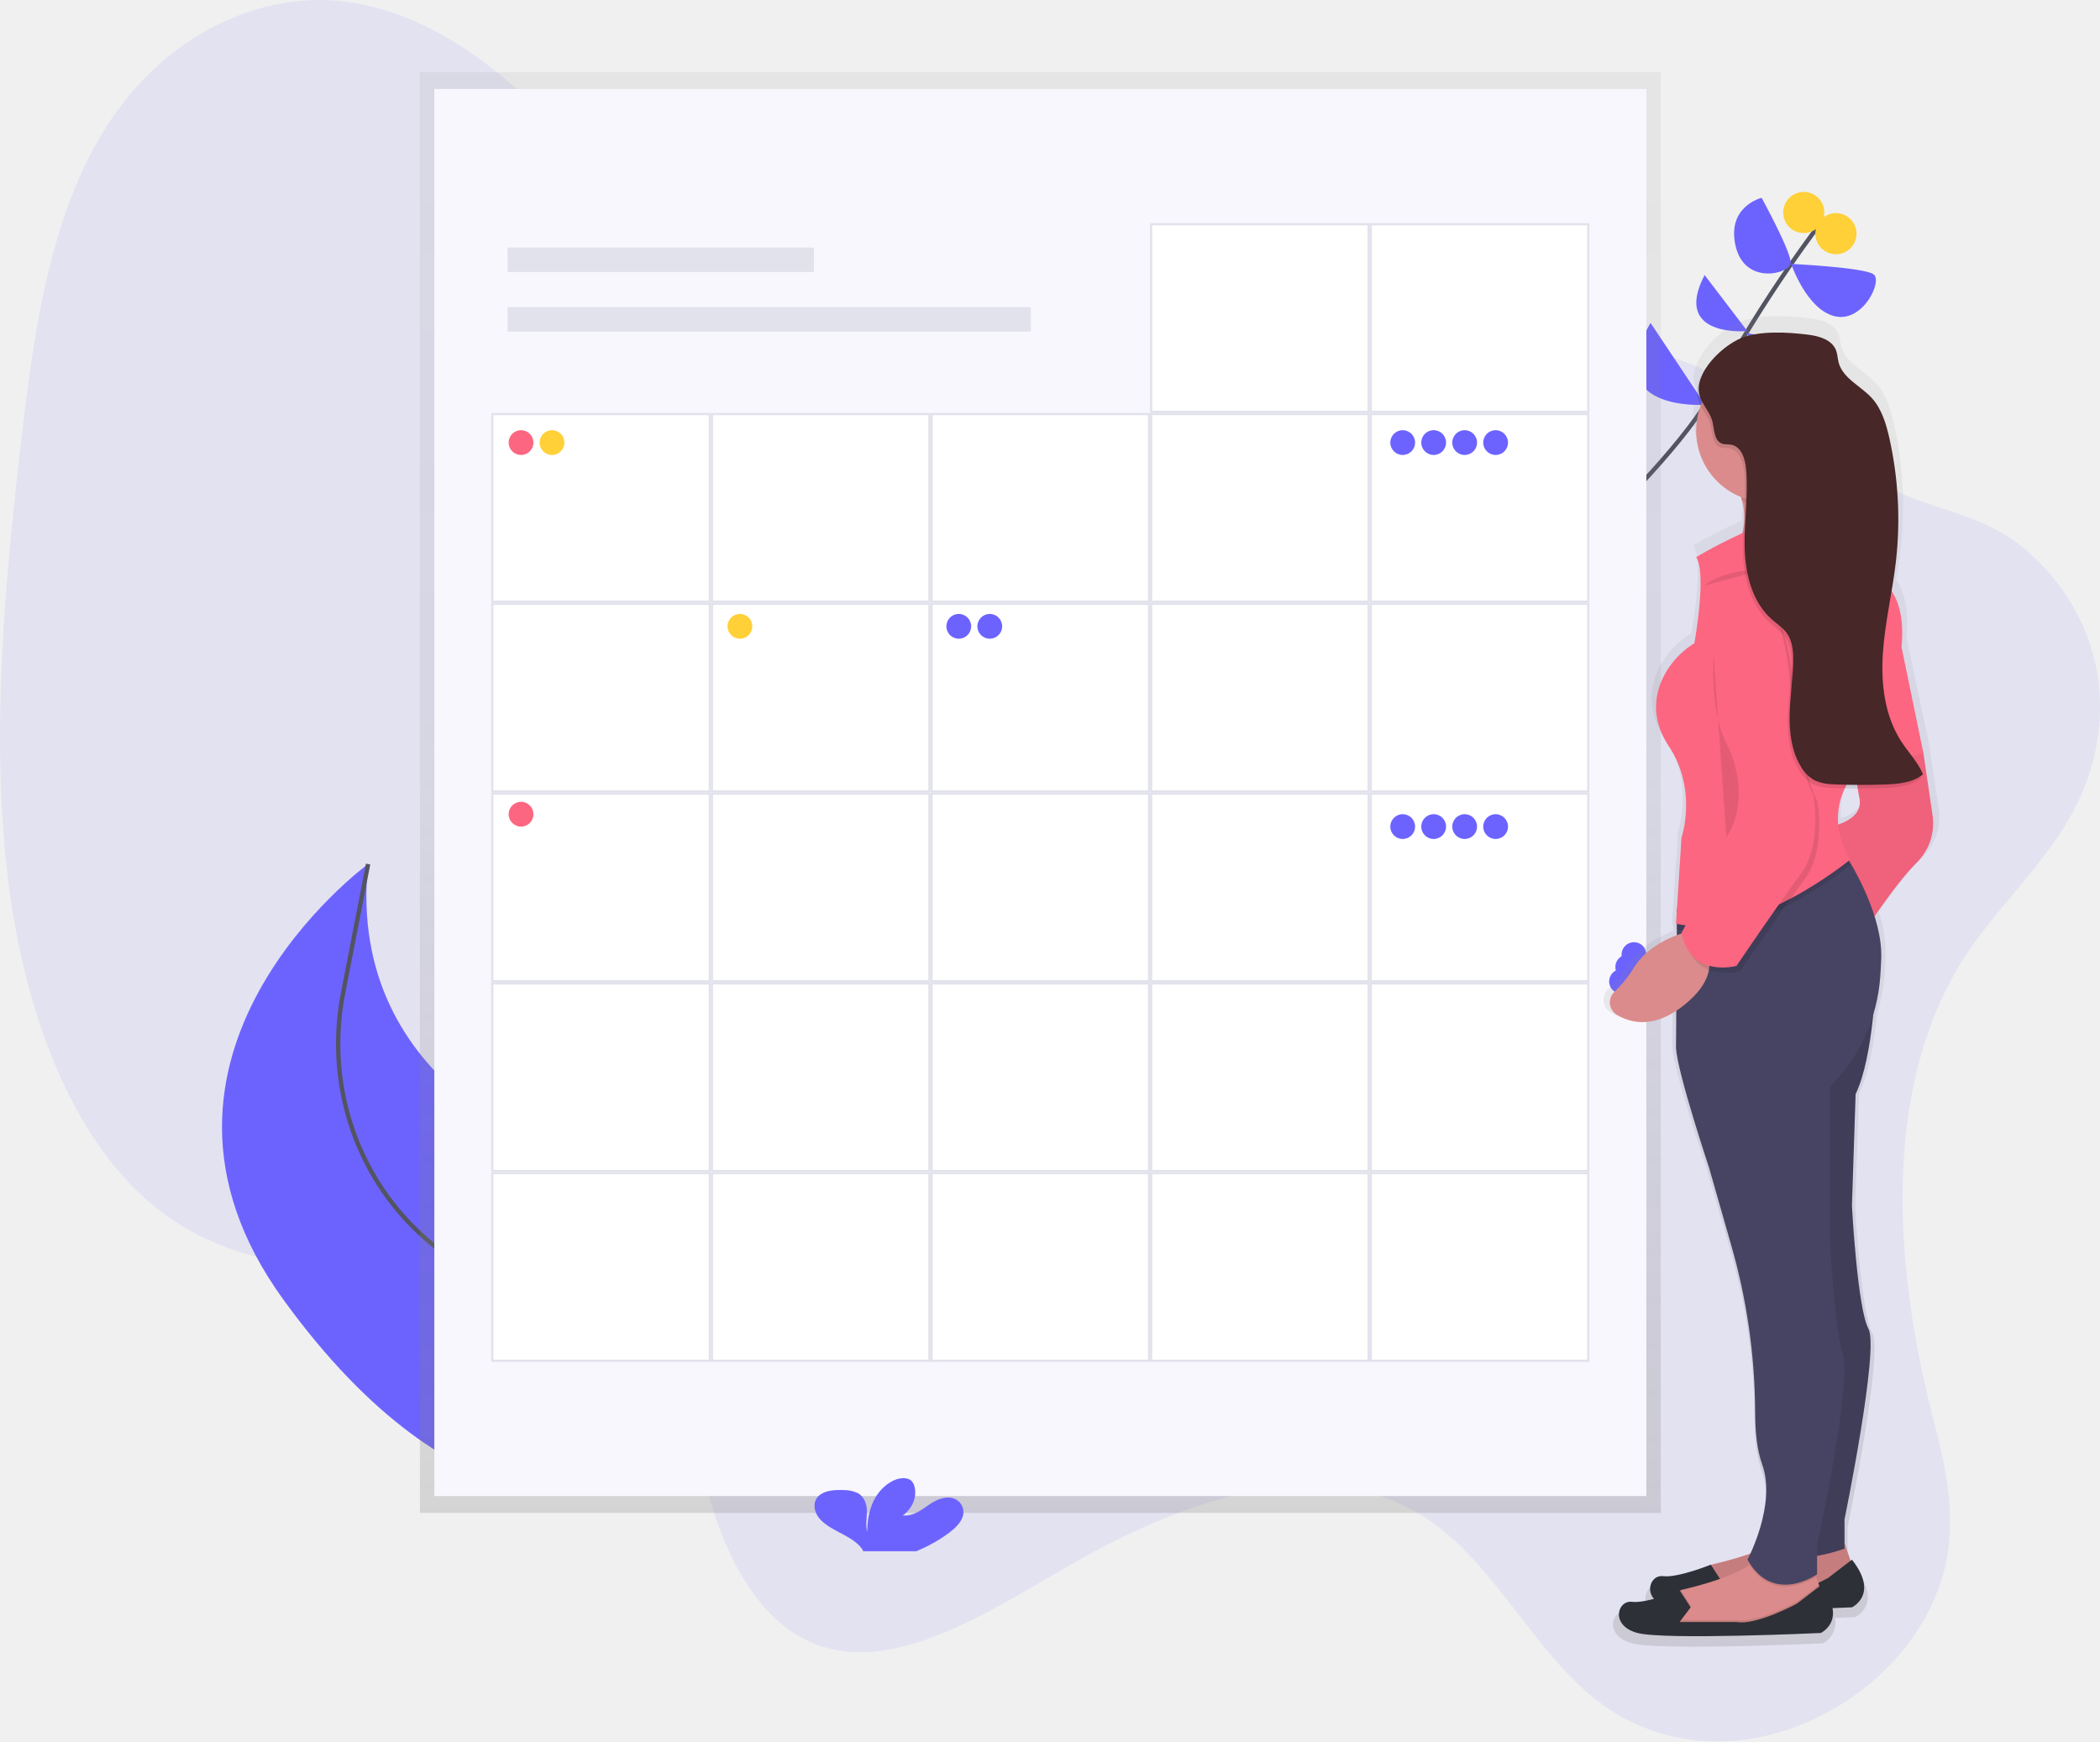
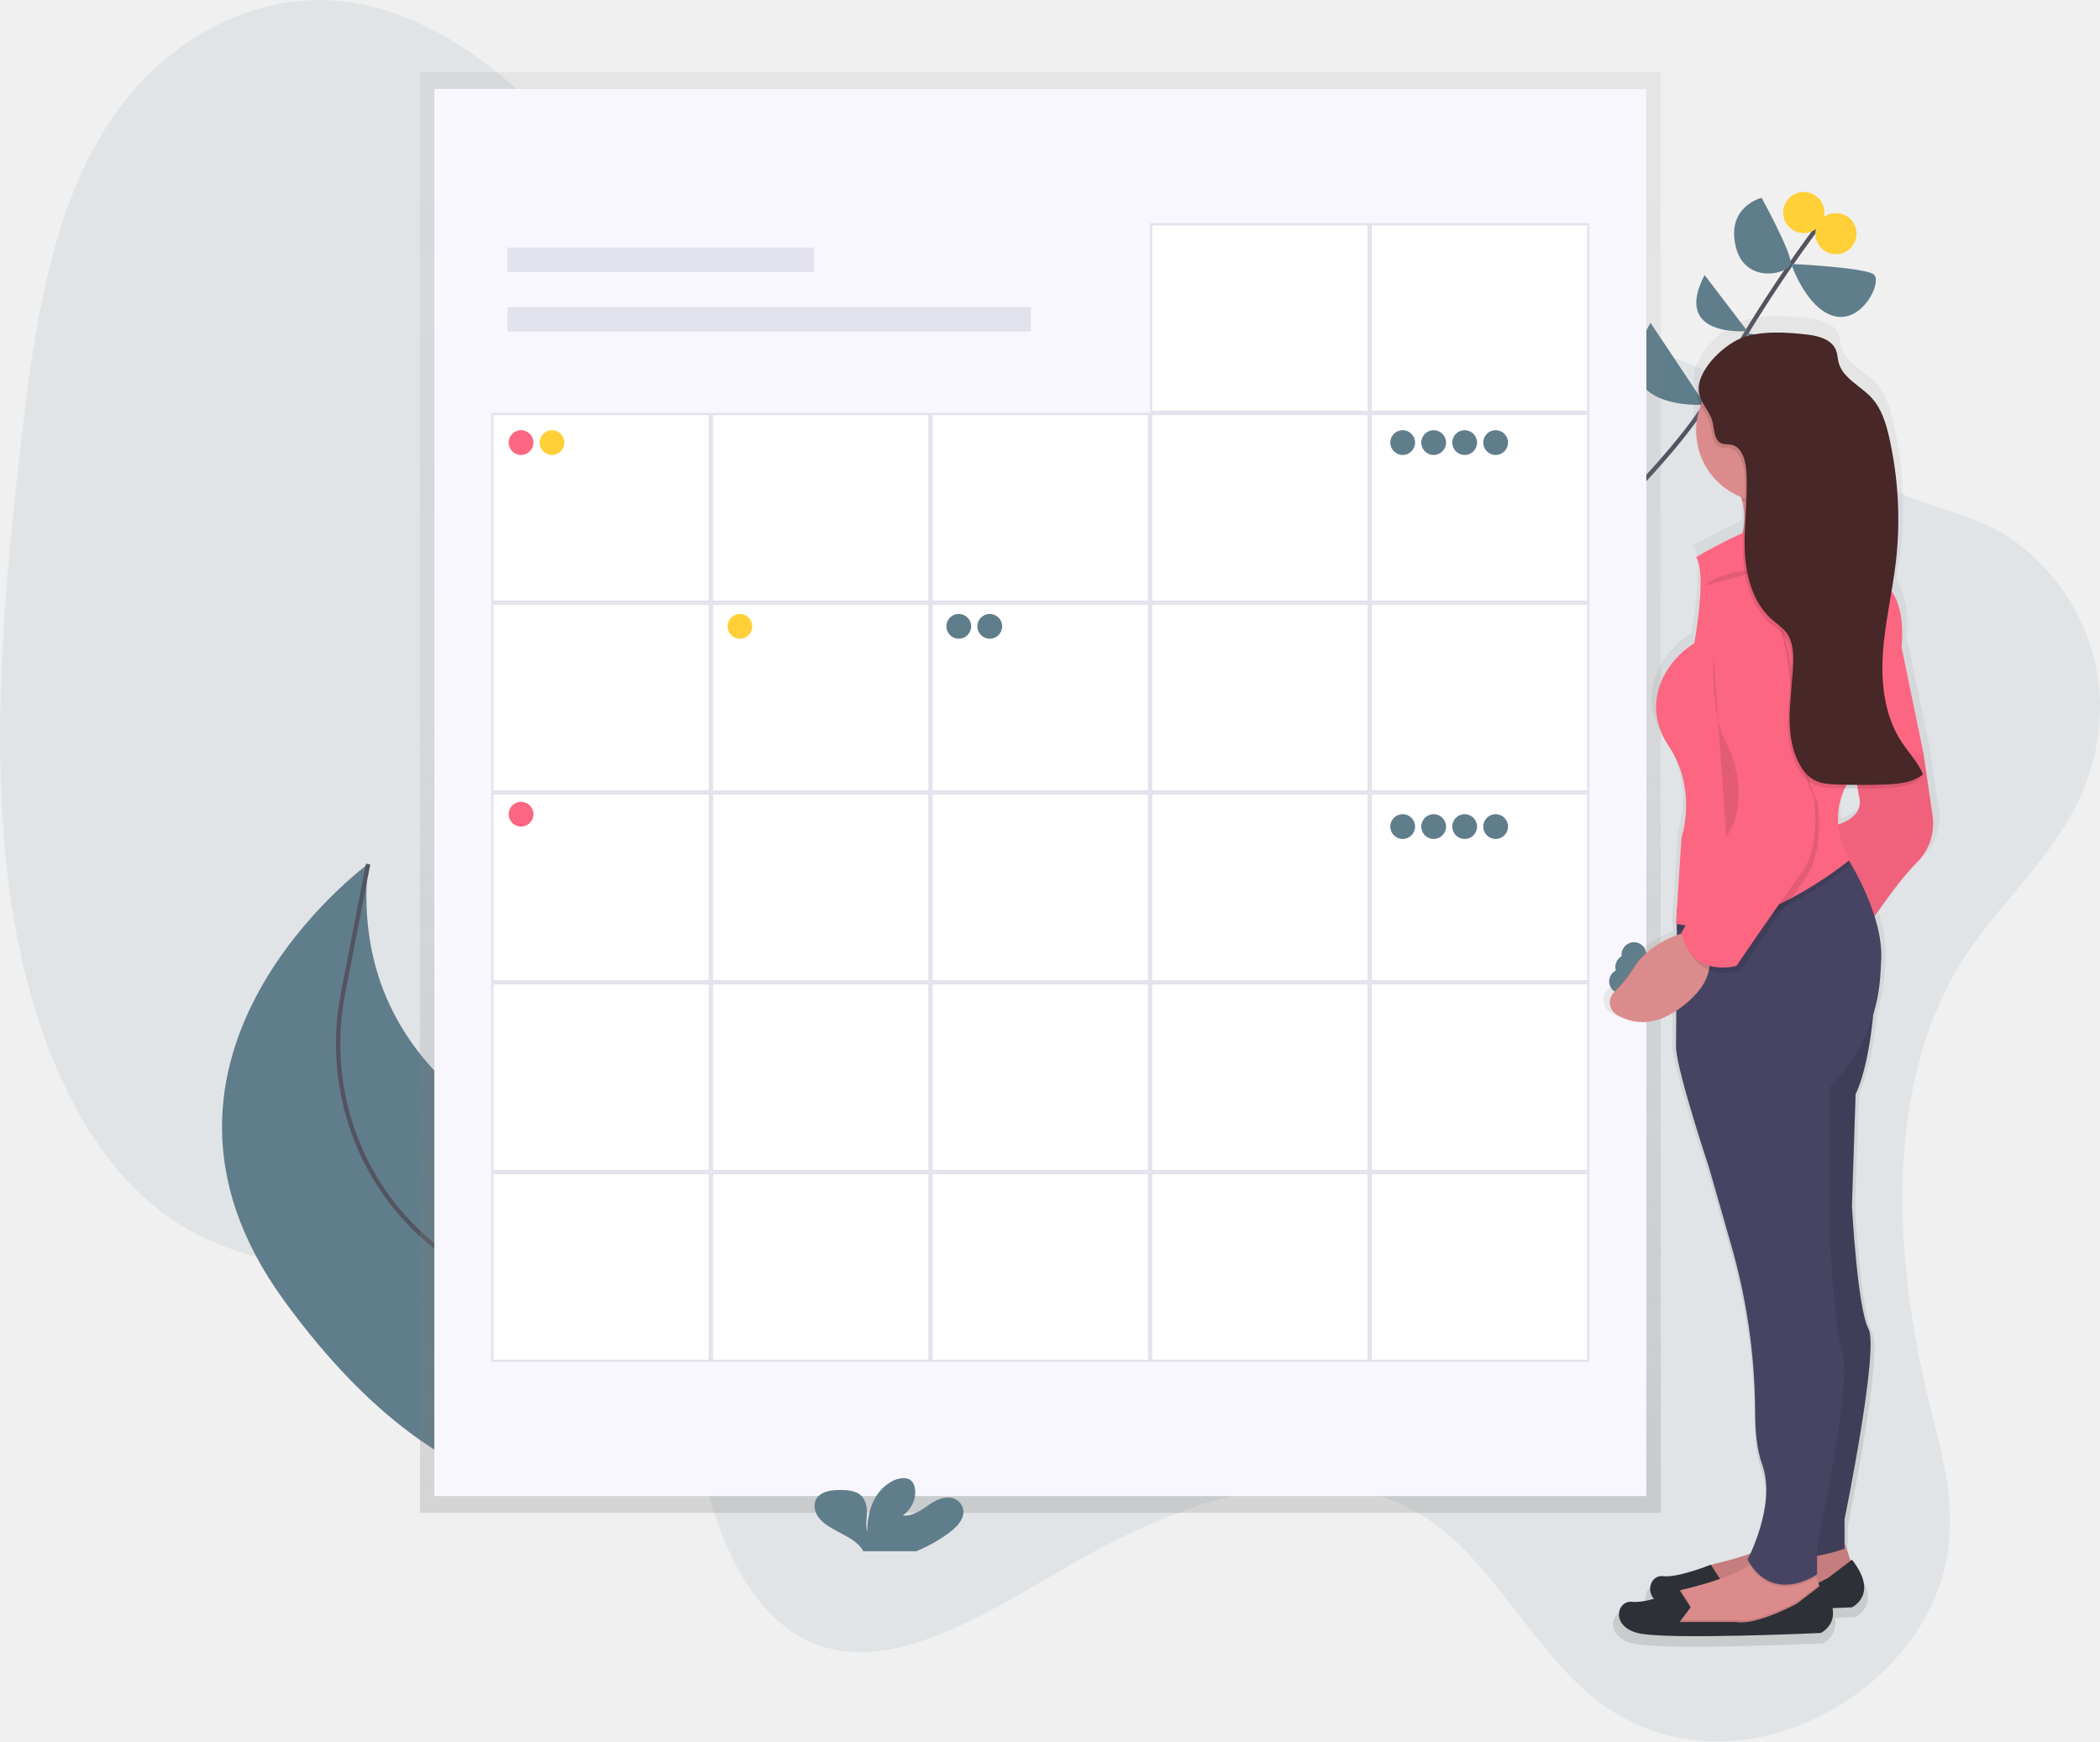
<svg xmlns="http://www.w3.org/2000/svg" xmlns:xlink="http://www.w3.org/1999/xlink" id="53917d2c-59b7-443c-9dc6-ca37ebed1a74" data-name="Layer 1" width="965.64" height="800.81" viewBox="0 0 965.64 800.81">
  <defs>
    <linearGradient id="5075b4d4-ce6f-410a-b63e-15cf2dd063e7" x1="478.38" y1="695.72" x2="478.38" y2="33.2" gradientUnits="userSpaceOnUse">
      <stop offset="0" stop-color="gray" stop-opacity="0.25" />
      <stop offset="0.54" stop-color="gray" stop-opacity="0.12" />
      <stop offset="1" stop-color="gray" stop-opacity="0.1" />
    </linearGradient>
    <linearGradient id="dee71953-6e04-4c93-a054-139b0acb5af5" x1="1834.21" y1="806.87" x2="1834.21" y2="194.98" gradientTransform="matrix(-1, 0, 0, 1, 2766, 0)" xlink:href="#5075b4d4-ce6f-410a-b63e-15cf2dd063e7" />
  </defs>
-   <path d="M1019.06,492.09c-37.09,60-30.14,141.74-13.85,206.19,5.45,21.58,11.73,44.36,7.07,68.51-5.7,29.53-26.48,52.72-47.51,66-38.34,24.15-82.12,23.48-114-1.77-27.53-21.81-45.66-59.85-73.77-80.49-47-34.55-111.54-13.61-167.58,18.68C569.79,792,526.17,821,489.54,804.58c-25.77-11.53-41.84-44.06-49.34-79.46-3.62-17.09-5.81-35.76-14.11-48.78-4.94-7.74-11.73-12.92-18.77-17.17-64.25-38.74-151.18-6.35-213.14-50.22-41.85-29.62-65.64-90.8-73.46-156.22s-1.39-135.42,6.66-204.34c5.73-49,13.48-101.42,39.2-141.27,27.21-42.15,70.1-61,107.38-57s69.65,27.62,97.55,56.49c34.87,36.08,66.32,82.16,111.45,93.8,30.74,7.93,64.31-1.25,97-6.44,54.58-8.68,108.4-6.19,161.84-2.93,51.16,3.12,102.63,7,150.3,25,33.73,12.75,59.62,39.29,91.1,56.55,20.52,11.25,43.67,12.68,62.79,27.68,23.55,18.48,43.93,52.59,34.5,95.71C1071.5,437,1038.74,460.25,1019.06,492.09Z" transform="translate(-117.18 -49.59)" fill="#6c63ff" opacity="0.1" />
+   <path d="M1019.06,492.09c-37.09,60-30.14,141.74-13.85,206.19,5.45,21.58,11.73,44.36,7.07,68.51-5.7,29.53-26.48,52.72-47.51,66-38.34,24.15-82.12,23.48-114-1.77-27.53-21.81-45.66-59.85-73.77-80.49-47-34.55-111.54-13.61-167.58,18.68C569.79,792,526.17,821,489.54,804.58c-25.77-11.53-41.84-44.06-49.34-79.46-3.62-17.09-5.81-35.76-14.11-48.78-4.94-7.74-11.73-12.92-18.77-17.17-64.25-38.74-151.18-6.35-213.14-50.22-41.85-29.62-65.64-90.8-73.46-156.22s-1.39-135.42,6.66-204.34c5.73-49,13.48-101.42,39.2-141.27,27.21-42.15,70.1-61,107.38-57s69.65,27.62,97.55,56.49c34.87,36.08,66.32,82.16,111.45,93.8,30.74,7.93,64.31-1.25,97-6.44,54.58-8.68,108.4-6.19,161.84-2.93,51.16,3.12,102.63,7,150.3,25,33.73,12.75,59.62,39.29,91.1,56.55,20.52,11.25,43.67,12.68,62.79,27.68,23.55,18.48,43.93,52.59,34.5,95.71C1071.5,437,1038.74,460.25,1019.06,492.09Z" transform="translate(-117.18 -49.59)" fill="#607d8b" opacity="0.1" />
  <path d="M781.67,356.47s101-84.63,123.46-127.3,51.05-79.44,51.05-79.44" transform="translate(-117.18 -49.59)" fill="none" stroke="#535461" stroke-miterlimit="10" stroke-width="2" />
-   <path d="M942.9,245.12l-43.69-9.85S909.52,281.35,942.9,245.12Z" transform="translate(-117.18 -49.59)" fill="#6c63ff" />
-   <path d="M876.14,198.08l25.14,37.65S852.13,239.28,876.14,198.08Z" transform="translate(-117.18 -49.59)" fill="#6c63ff" />
-   <path d="M960.09,209.73l-39.93-7S945.24,240.88,960.09,209.73Z" transform="translate(-117.18 -49.59)" fill="#6c63ff" />
-   <path d="M901,176.08l19.67,25.76S885.85,205.14,901,176.08Z" transform="translate(-117.18 -49.59)" fill="#6c63ff" />
-   <path d="M940.81,170.95s34,1.62,38,4.87-5.07,22.3-18,19.19S940.81,170.95,940.81,170.95Z" transform="translate(-117.18 -49.59)" fill="#6c63ff" />
-   <path d="M927.22,140.56s13.89,25.31,13.37,30.13-21.17,10.23-25.34-8S927.22,140.56,927.22,140.56Z" transform="translate(-117.18 -49.59)" fill="#6c63ff" />
+   <path d="M942.9,245.12l-43.69-9.85S909.52,281.35,942.9,245.12Z" transform="translate(-117.18 -49.59)" fill="#607d8b" />
+   <path d="M876.14,198.08l25.14,37.65S852.13,239.28,876.14,198.08Z" transform="translate(-117.18 -49.59)" fill="#607d8b" />
+   <path d="M960.09,209.73l-39.93-7S945.24,240.88,960.09,209.73Z" transform="translate(-117.18 -49.59)" fill="#607d8b" />
+   <path d="M901,176.08l19.67,25.76S885.85,205.14,901,176.08Z" transform="translate(-117.18 -49.59)" fill="#607d8b" />
+   <path d="M940.81,170.95s34,1.62,38,4.87-5.07,22.3-18,19.19S940.81,170.95,940.81,170.95Z" transform="translate(-117.18 -49.59)" fill="#607d8b" />
+   <path d="M927.22,140.56s13.89,25.31,13.37,30.13-21.17,10.23-25.34-8S927.22,140.56,927.22,140.56Z" transform="translate(-117.18 -49.59)" fill="#607d8b" />
  <circle cx="963.75" cy="154.12" r="9.49" transform="matrix(0.3, -0.95, 0.95, 0.3, 408.68, 976.78)" fill="#ffd037" />
  <circle cx="948.9" cy="144.43" r="9.49" transform="matrix(0.3, -0.95, 0.95, 0.3, 407.54, 955.85)" fill="#ffd037" />
-   <path d="M466.64,688.22S482.85,640,380.09,581.87c0,0-104.34-30.43-93.67-134.93,0,0-120.28,88.12-38.89,200.37s151.64,87.75,151.64,87.75Z" transform="translate(-117.18 -49.59)" fill="#6c63ff" />
+   <path d="M466.64,688.22S482.85,640,380.09,581.87c0,0-104.34-30.43-93.67-134.93,0,0-120.28,88.12-38.89,200.37s151.64,87.75,151.64,87.75Z" transform="translate(-117.18 -49.59)" fill="#607d8b" />
  <path d="M435.31,710s-50.14-54.19-98.2-75.14A95.71,95.71,0,0,1,311,617.47c-30.64-28-44-70.25-36.1-111l11.55-59.53" transform="translate(-117.18 -49.59)" fill="none" stroke="#535461" stroke-miterlimit="10" stroke-width="2" />
  <rect x="193.07" y="33.2" width="570.61" height="662.53" fill="url(#5075b4d4-ce6f-410a-b63e-15cf2dd063e7)" />
  <rect x="199.72" y="40.91" width="557.32" height="647.09" fill="#f7f7fd" />
  <rect x="233.38" y="113.85" width="140.89" height="11.22" fill="#e2e2ec" />
  <rect x="233.38" y="141.28" width="240.63" height="11.22" fill="#e2e2ec" />
  <rect x="630.36" y="103.13" width="99.99" height="86.28" fill="#fff" />
  <path d="M847,153.22V238.5H748V153.22h99m1-1H747V239.5H848V152.22Z" transform="translate(-117.18 -49.59)" fill="#e2e2ec" />
  <rect x="529.37" y="103.13" width="99.99" height="86.28" fill="#fff" />
  <path d="M746,153.22V238.5h-99V153.22h99m1-1h-101V239.5H747V152.22Z" transform="translate(-117.18 -49.59)" fill="#e2e2ec" />
  <rect x="630.36" y="190.41" width="99.99" height="86.28" fill="#fff" />
  <path d="M847,240.5v85.28H748V240.5h99m1-1H747v87.28H848V239.5Z" transform="translate(-117.18 -49.59)" fill="#e2e2ec" />
  <rect x="529.37" y="190.41" width="99.99" height="86.28" fill="#fff" />
  <path d="M746,240.5v85.28h-99V240.5h99m1-1h-101v87.28H747V239.5Z" transform="translate(-117.18 -49.59)" fill="#e2e2ec" />
  <rect x="428.38" y="190.41" width="99.99" height="86.28" fill="#fff" />
  <path d="M645.05,240.5v85.28h-99V240.5h99m1-1h-101v87.28h101V239.5Z" transform="translate(-117.18 -49.59)" fill="#e2e2ec" />
  <rect x="327.39" y="190.41" width="99.99" height="86.28" fill="#fff" />
  <path d="M544.06,240.5v85.28h-99V240.5h99m1-1h-101v87.28h101V239.5Z" transform="translate(-117.18 -49.59)" fill="#e2e2ec" />
  <rect x="226.4" y="190.41" width="99.99" height="86.28" fill="#fff" />
  <path d="M443.07,240.5v85.28h-99V240.5h99m1-1h-101v87.28h101V239.5Z" transform="translate(-117.18 -49.59)" fill="#e2e2ec" />
  <rect x="630.36" y="277.68" width="99.99" height="86.28" fill="#fff" />
  <path d="M847,327.78v85.28H748V327.78h99m1-1H747v87.28H848V326.78Z" transform="translate(-117.18 -49.59)" fill="#e2e2ec" />
  <rect x="529.37" y="277.68" width="99.99" height="86.28" fill="#fff" />
  <path d="M746,327.78v85.28h-99V327.78h99m1-1h-101v87.28H747V326.78Z" transform="translate(-117.18 -49.59)" fill="#e2e2ec" />
  <rect x="428.38" y="277.68" width="99.99" height="86.28" fill="#fff" />
  <path d="M645.05,327.78v85.28h-99V327.78h99m1-1h-101v87.28h101V326.78Z" transform="translate(-117.18 -49.59)" fill="#e2e2ec" />
  <rect x="327.39" y="277.68" width="99.99" height="86.28" fill="#fff" />
  <path d="M544.06,327.78v85.28h-99V327.78h99m1-1h-101v87.28h101V326.78Z" transform="translate(-117.18 -49.59)" fill="#e2e2ec" />
  <rect x="226.4" y="277.68" width="99.99" height="86.28" fill="#fff" />
  <path d="M443.07,327.78v85.28h-99V327.78h99m1-1h-101v87.28h101V326.78Z" transform="translate(-117.18 -49.59)" fill="#e2e2ec" />
  <rect x="630.36" y="364.96" width="99.99" height="86.28" fill="#fff" />
  <path d="M847,415.05v85.28H748V415.05h99m1-1H747v87.28H848V414.05Z" transform="translate(-117.18 -49.59)" fill="#e2e2ec" />
  <rect x="529.37" y="364.96" width="99.99" height="86.28" fill="#fff" />
  <path d="M746,415.05v85.28h-99V415.05h99m1-1h-101v87.28H747V414.05Z" transform="translate(-117.18 -49.59)" fill="#e2e2ec" />
  <rect x="428.38" y="364.96" width="99.99" height="86.28" fill="#fff" />
  <path d="M645.05,415.05v85.28h-99V415.05h99m1-1h-101v87.28h101V414.05Z" transform="translate(-117.18 -49.59)" fill="#e2e2ec" />
  <rect x="327.39" y="364.96" width="99.99" height="86.28" fill="#fff" />
  <path d="M544.06,415.05v85.28h-99V415.05h99m1-1h-101v87.28h101V414.05Z" transform="translate(-117.18 -49.59)" fill="#e2e2ec" />
  <rect x="226.4" y="364.96" width="99.99" height="86.28" fill="#fff" />
  <path d="M443.07,415.05v85.28h-99V415.05h99m1-1h-101v87.28h101V414.05Z" transform="translate(-117.18 -49.59)" fill="#e2e2ec" />
  <rect x="630.36" y="452.23" width="99.99" height="86.28" fill="#fff" />
  <path d="M847,502.33V587.6H748V502.33h99m1-1H747V588.6H848V501.33Z" transform="translate(-117.18 -49.59)" fill="#e2e2ec" />
  <rect x="529.37" y="452.23" width="99.99" height="86.28" fill="#fff" />
  <path d="M746,502.33V587.6h-99V502.33h99m1-1h-101V588.6H747V501.33Z" transform="translate(-117.18 -49.59)" fill="#e2e2ec" />
  <rect x="428.38" y="452.23" width="99.99" height="86.28" fill="#fff" />
  <path d="M645.05,502.33V587.6h-99V502.33h99m1-1h-101V588.6h101V501.33Z" transform="translate(-117.18 -49.59)" fill="#e2e2ec" />
  <rect x="327.39" y="452.23" width="99.99" height="86.28" fill="#fff" />
  <path d="M544.06,502.33V587.6h-99V502.33h99m1-1h-101V588.6h101V501.33Z" transform="translate(-117.18 -49.59)" fill="#e2e2ec" />
  <rect x="226.4" y="452.23" width="99.99" height="86.28" fill="#fff" />
  <path d="M443.07,502.33V587.6h-99V502.33h99m1-1h-101V588.6h101V501.33Z" transform="translate(-117.18 -49.59)" fill="#e2e2ec" />
  <rect x="630.36" y="539.51" width="99.99" height="86.28" fill="#fff" />
  <path d="M847,589.6v85.28H748V589.6h99m1-1H747v87.28H848V588.6Z" transform="translate(-117.18 -49.59)" fill="#e2e2ec" />
  <rect x="529.37" y="539.51" width="99.99" height="86.28" fill="#fff" />
  <path d="M746,589.6v85.28h-99V589.6h99m1-1h-101v87.28H747V588.6Z" transform="translate(-117.18 -49.59)" fill="#e2e2ec" />
  <rect x="428.38" y="539.51" width="99.99" height="86.28" fill="#fff" />
  <path d="M645.05,589.6v85.28h-99V589.6h99m1-1h-101v87.28h101V588.6Z" transform="translate(-117.18 -49.59)" fill="#e2e2ec" />
  <rect x="327.39" y="539.51" width="99.99" height="86.28" fill="#fff" />
  <path d="M544.06,589.6v85.28h-99V589.6h99m1-1h-101v87.28h101V588.6Z" transform="translate(-117.18 -49.59)" fill="#e2e2ec" />
  <rect x="226.4" y="539.51" width="99.99" height="86.28" fill="#fff" />
  <path d="M443.07,589.6v85.28h-99V589.6h99m1-1h-101v87.28h101V588.6Z" transform="translate(-117.18 -49.59)" fill="#e2e2ec" />
-   <path d="M553.6,754.48c2.86-2.17,5.55-4.73,6.38-7.85a6.64,6.64,0,0,0-4.46-8c-4.09-1.28-8.46,1-11.78,3.37s-7.11,5-11.45,4.51c4.49-3.25,6.63-8.52,5.39-13.31a5.16,5.16,0,0,0-1.5-2.7c-2.27-2-6.39-1.13-9.11.43-8.65,5-11.06,14.55-11.11,23.18-.87-3.11-.14-6.35-.16-9.55s-1.09-6.73-4.39-8.45a15.71,15.71,0,0,0-6.7-1.29c-3.89-.12-8.22.2-10.87,2.52-3.3,2.88-2.44,7.72.43,10.89s7.24,5.16,11.25,7.35c3.06,1.67,6.16,3.62,8,6.26a5.68,5.68,0,0,1,.6,1.12h24.37A70.07,70.07,0,0,0,553.6,754.48Z" transform="translate(-117.18 -49.59)" fill="#6c63ff" />
+   <path d="M553.6,754.48c2.86-2.17,5.55-4.73,6.38-7.85a6.64,6.64,0,0,0-4.46-8c-4.09-1.28-8.46,1-11.78,3.37s-7.11,5-11.45,4.51c4.49-3.25,6.63-8.52,5.39-13.31a5.16,5.16,0,0,0-1.5-2.7c-2.27-2-6.39-1.13-9.11.43-8.65,5-11.06,14.55-11.11,23.18-.87-3.11-.14-6.35-.16-9.55s-1.09-6.73-4.39-8.45a15.71,15.71,0,0,0-6.7-1.29c-3.89-.12-8.22.2-10.87,2.52-3.3,2.88-2.44,7.72.43,10.89s7.24,5.16,11.25,7.35c3.06,1.67,6.16,3.62,8,6.26a5.68,5.68,0,0,1,.6,1.12h24.37A70.07,70.07,0,0,0,553.6,754.48Z" transform="translate(-117.18 -49.59)" fill="#607d8b" />
  <circle cx="239.59" cy="203.53" r="5.7" fill="#fc6681" />
  <circle cx="253.83" cy="203.53" r="5.7" fill="#ffd037" />
-   <circle cx="440.87" cy="288.03" r="5.7" fill="#6c63ff" />
-   <circle cx="455.12" cy="288.03" r="5.7" fill="#6c63ff" />
-   <circle cx="745.64" cy="451.33" r="5.7" fill="#6c63ff" />
-   <circle cx="748.49" cy="444.69" r="5.7" fill="#6c63ff" />
-   <circle cx="751.34" cy="438.99" r="5.7" fill="#6c63ff" />
-   <circle cx="645" cy="203.53" r="5.7" fill="#6c63ff" />
-   <circle cx="659.24" cy="203.53" r="5.7" fill="#6c63ff" />
-   <circle cx="673.49" cy="203.53" r="5.7" fill="#6c63ff" />
-   <circle cx="687.73" cy="203.53" r="5.7" fill="#6c63ff" />
-   <circle cx="645" cy="380.12" r="5.7" fill="#6c63ff" />
-   <circle cx="659.24" cy="380.12" r="5.7" fill="#6c63ff" />
-   <circle cx="673.49" cy="380.12" r="5.7" fill="#6c63ff" />
-   <circle cx="687.73" cy="380.12" r="5.7" fill="#6c63ff" />
+   <circle cx="440.87" cy="288.03" r="5.7" fill="#607d8b" />
+   <circle cx="455.12" cy="288.03" r="5.7" fill="#607d8b" />
+   <circle cx="745.64" cy="451.33" r="5.7" fill="#607d8b" />
+   <circle cx="748.49" cy="444.69" r="5.7" fill="#607d8b" />
+   <circle cx="751.34" cy="438.99" r="5.7" fill="#607d8b" />
+   <circle cx="645" cy="203.53" r="5.7" fill="#607d8b" />
+   <circle cx="659.24" cy="203.53" r="5.7" fill="#607d8b" />
+   <circle cx="673.49" cy="203.53" r="5.7" fill="#607d8b" />
+   <circle cx="687.73" cy="203.53" r="5.7" fill="#607d8b" />
+   <circle cx="645" cy="380.12" r="5.7" fill="#607d8b" />
+   <circle cx="659.24" cy="380.12" r="5.7" fill="#607d8b" />
+   <circle cx="673.49" cy="380.12" r="5.7" fill="#607d8b" />
+   <circle cx="687.73" cy="380.12" r="5.7" fill="#607d8b" />
  <circle cx="340.23" cy="288.03" r="5.7" fill="#ffd037" />
  <circle cx="239.59" cy="374.43" r="5.7" fill="#fc6681" />
  <path d="M857.9,515.22c6.25,3.69,16,6.09,28.35-1.84l-.12,17.56c.88,12,15.77,55.91,15.77,55.91l10.5,36.1a282.47,282.47,0,0,1,11.54,78.53c0,8.81.82,17.89,3.35,24.72,5.59,15.11-2.2,34.58-5.58,41.83a175.68,175.68,0,0,1-17.33,4.88,11.84,11.84,0,0,0-1.55.47l-.07-.1S887,779.53,880,778.67c-5.22-.64-8.49,5.87-4.4,10.66-3.86,1-7.82,1.71-10.49,1.38-7-.86-10.51,11.18,2.63,14.62s87.59,0,87.59,0a10.56,10.56,0,0,0,5.6-11.66c5.72-.22,9.29-.39,9.29-.39s13.14-6,0-22.37l-.7.53-2.81-8.27V752s16.64-80,11.39-89.46-7.88-57.63-7.88-57.63L972,552.44c4.75-9.8,7.18-25.16,8.41-37.17a78.87,78.87,0,0,0,3.36-17.63c.21-2.82.38-5.78.49-8.85A59.33,59.33,0,0,0,981,469c5-7.2,13.13-18.33,19.84-24.91,10.51-10.32,7.88-22.37,7.88-22.37l-4.38-29.25-10.51-49.89c1.32-13.84-1.57-21.81-4.76-26.31.76-4.47,1.47-8.94,2-13.43A171.87,171.87,0,0,0,988,244.36c-1.52-6.69-3.59-13.55-8.28-18.62-5.31-5.74-13.93-9.24-15.91-16.76-.49-1.87-.51-3.86-1.22-5.66-1.92-4.92-8-6.71-13.32-7.35-9.48-1.15-23.19-2-32.3,1.7-6.36,2.6-15.12,9.76-18.6,17.44-2,3.53-2.93,7.24-2.08,10.73a14.71,14.71,0,0,0,1.51,3.67A33,33,0,0,0,895.76,241a33.56,33.56,0,0,0,21.42,31.13c.21.66.4,1.31.56,1.95a33.42,33.42,0,0,1,.86,4.69c-.17,3-.36,6.09-.5,9.14q-.15.63-.32,1.24a225.38,225.38,0,0,0-22,11.22c5.26,7.74-.88,40.43-.88,40.43-13.14,7.74-26.28,27.53-12.26,48.17s6.13,43,6.13,43l-2.19,33.63h0v.06l-.44,6.73.17,0-.17,2.55.38.07,0,2.74c-6.15,2.26-15.14,6.82-20.5,15.25a53.81,53.81,0,0,1-9.17,11.25A6.76,6.76,0,0,0,857.9,515.22Zm105.76-89.36a32,32,0,0,1,3.11-16.92q3.09.06,6.19.07c.21,1.45.46,2.83.76,4.09C975.5,420.68,968.39,424.31,963.65,425.85Z" transform="translate(-117.18 -49.59)" fill="url(#dee71953-6e04-4c93-a054-139b0acb5af5)" />
  <path d="M965.39,759.25l3.37,10.11-11,11-36.24,8.43-26.13-2.53,1.69-9.27h0a11.18,11.18,0,0,1,8.3-8.17c10.74-2.52,31.22-8.28,35.52-16.27Z" transform="translate(-117.18 -49.59)" fill="#db8b8b" />
  <path d="M965.39,759.25l3.37,10.11-11,11-36.24,8.43-26.13-2.53,1.69-9.27h0a11.18,11.18,0,0,1,8.3-8.17c10.74-2.52,31.22-8.28,35.52-16.27Z" transform="translate(-117.18 -49.59)" opacity="0.1" />
  <path d="M903.86,783.69l5.06-6.74-5.06-7.81s-15.17,6.12-21.91,5.28-10.11,11,2.53,14.33,84.28,0,84.28,0,12.64-5.9,0-21.91l-11,8.43s-18.54,10.11-27.81,8.43Z" transform="translate(-117.18 -49.59)" fill="#2e3037" />
  <path d="M881.1,798l26.13,2.53,36.24-8.43,11-11-.89-2.68-1.26-3.76L951.06,771l-24.44-6.74a15.14,15.14,0,0,1-5,5c-7.94,5.43-22.2,9.35-30.57,11.31a8.77,8.77,0,0,0-1,.31,11.14,11.14,0,0,0-7.26,7.86Z" transform="translate(-117.18 -49.59)" fill="#db8b8b" />
  <path d="M881.1,798l26.13,2.53,36.24-8.43,11-11-.89-2.68-10.06,7.74s-18.54,10.11-27.81,8.43H889.53l5.06-6.74-4.54-7a11.14,11.14,0,0,0-7.26,7.86Z" transform="translate(-117.18 -49.59)" opacity="0.1" />
  <path d="M889.53,795.49l5.06-6.74-5.06-7.81s-15.17,6.12-21.91,5.28-10.11,11,2.53,14.33,84.28,0,84.28,0,12.64-5.9,0-21.91l-11,8.43s-18.54,10.11-27.81,8.43Z" transform="translate(-117.18 -49.59)" fill="#2e3037" />
  <path d="M910.6,306.66s40.46,4.21,34.56-12.64a30.34,30.34,0,0,1-1.25-14.88A41.25,41.25,0,0,1,951.06,262l-37.93,5.9a47.5,47.5,0,0,1,5.14,12.18C922.79,297.95,910.6,306.66,910.6,306.66Z" transform="translate(-117.18 -49.59)" fill="#db8b8b" />
  <path d="M979.71,498.82s-.84,36.24-9.27,53.94l-1.69,51.41s2.53,47.2,7.59,56.47-11,87.65-11,87.65v13.49s-27,10.11-34.56-1.69l7.59-100.3L935,520.73Z" transform="translate(-117.18 -49.59)" fill="#474463" />
  <path d="M979.71,498.82s-.84,36.24-9.27,53.94l-1.69,51.41s2.53,47.2,7.59,56.47-11,87.65-11,87.65v13.49s-27,10.11-34.56-1.69l7.59-100.3L935,520.73Z" transform="translate(-117.18 -49.59)" opacity="0.1" />
  <path d="M996.57,382.51l5.06,13.49,4.21,28.66a25.35,25.35,0,0,1-7.59,21.91c-10.11,10.11-23.6,31.18-23.6,31.18l-16-48s16-2.53,13.49-13.49S970.44,385,970.44,385Z" transform="translate(-117.18 -49.59)" fill="#fc6681" />
  <path d="M996.57,382.51l5.06,13.49,4.21,28.66a25.35,25.35,0,0,1-7.59,21.91c-10.11,10.11-23.6,31.18-23.6,31.18l-16-48s16-2.53,13.49-13.49S970.44,385,970.44,385Z" transform="translate(-117.18 -49.59)" opacity="0.05" />
  <path d="M921.66,769.27c10.81,17,27.64,7.37,30.62,5.45L951.06,771l-24.44-6.74A15.14,15.14,0,0,1,921.66,769.27Z" transform="translate(-117.18 -49.59)" opacity="0.1" />
  <path d="M887.85,531.69c.84,11.8,15.17,54.78,15.17,54.78l10.11,35.37a281.44,281.44,0,0,1,11.11,76.94c0,8.63.79,17.53,3.23,24.22,6.74,18.54-6.74,43.83-6.74,43.83,11.8,21.07,32,6.74,32,6.74V760.09s16-73.33,11.8-87.65-5.9-53.1-5.9-53.1v-70a79.38,79.38,0,0,0,23.13-50.32c.2-2.76.36-5.66.47-8.67.68-19-12.32-41.31-17.4-49.25-1.22-1.92-2-3-2-3l-74.42,29.52-.17.07,0,2.88,0,6.37Z" transform="translate(-117.18 -49.59)" fill="#474463" />
  <path d="M913.13,267.89a47.5,47.5,0,0,1,5.14,12.18,33,33,0,0,0,25.64-.94A41.25,41.25,0,0,1,951.06,262Z" transform="translate(-117.18 -49.59)" opacity="0.1" />
  <circle cx="812.81" cy="198.06" r="32.87" fill="#db8b8b" />
  <path d="M887.85,476.91l.36.07c35.34,7.27,79.71-29.57,79.71-29.57a43.68,43.68,0,0,1-3.07-6.27c-1.22-1.92-2-3-2-3l-74.42,29.52-.19,2.95Z" transform="translate(-117.18 -49.59)" opacity="0.1" />
  <path d="M897.12,305.81s47.2-28.66,62.37-16.86l21.07,27s13.49,4.21,11,31.18L1001.63,396l-30.34,7.59s-17.7,16.86-3.37,41.3c0,0-44.67,37.08-80.07,29.5l2.53-39.61s7.59-21.91-5.9-42.14-.84-39.61,11.8-47.2C896.28,345.43,902.17,313.4,897.12,305.81Z" transform="translate(-117.18 -49.59)" fill="#fc6681" />
  <path d="M894.59,477.75s-17.7,3.37-26.13,16.86a52.53,52.53,0,0,1-8.82,11,6.69,6.69,0,0,0,1,10.66c6.69,4,17.6,6.49,31.38-4.83C915.66,492.08,894.59,477.75,894.59,477.75Z" transform="translate(-117.18 -49.59)" fill="#db8b8b" />
  <path d="M920.72,321.83s16.86-1.69,21.07,42.14,11,53.94,11,53.94,4.21,22.76-5.9,36.24-29.5,42.14-29.5,42.14-21.07,5.9-25.28-15.17l26.13-48.88s4.21-16.86-5.9-28.66S894.59,313.4,920.72,321.83Z" transform="translate(-117.18 -49.59)" opacity="0.1" />
  <path d="M919,319.3s16.86-1.69,21.07,42.14,11,53.94,11,53.94,4.21,22.76-5.9,36.24-29.5,42.14-29.5,42.14-21.07,5.9-25.28-15.17l26.13-48.88s4.21-16.86-5.9-28.66S892.9,310.87,919,319.3Z" transform="translate(-117.18 -49.59)" fill="#fc6681" />
  <path d="M905.12,350.9S903.44,377,911,391.36s7.59,32.87,0,43" transform="translate(-117.18 -49.59)" opacity="0.1" />
  <path d="M900.91,318.88s6.74-6.74,26.13-7.59,27.81-6.74,27.81-6.74" transform="translate(-117.18 -49.59)" opacity="0.1" />
  <path d="M947.79,205.18c5.12.63,11,2.39,12.82,7.2.68,1.77.7,3.72,1.17,5.55,1.91,7.36,10.2,10.79,15.31,16.42,4.51,5,6.5,11.69,8,18.24a171.4,171.4,0,0,1,3,57.26c-1.64,14-5,27.74-5.94,41.78s.78,28.81,8.45,40.61c3.3,5.07,7.66,9.53,10,15.11-4.83,3.92-11.5,4.48-17.73,4.69q-10.87.37-21.75,0c-3.8-.13-7.77-.38-11.05-2.3a17.06,17.06,0,0,1-5.8-6.23c-4.15-7-5.19-15.5-5-23.66s1.47-16.28,1.62-24.45c.08-4.45-.27-9.18-2.83-12.82-1.85-2.63-4.66-4.4-7.06-6.53-9-8-12.12-20.82-12.42-32.87s1.69-24.12.67-36.13c-.4-4.7-2.16-10.35-6.78-11.26-1.46-.29-3,0-4.4-.56-3.71-1.43-3.35-6.66-4.41-10.49-1.19-4.3-4.86-7.62-5.89-12-2.43-10.2,10.55-22.37,19.06-25.92C925.48,203.2,938.67,204.06,947.79,205.18Z" transform="translate(-117.18 -49.59)" opacity="0.1" />
  <path d="M948.63,203.5c5.12.63,11,2.39,12.82,7.2.68,1.77.7,3.72,1.17,5.55,1.91,7.36,10.2,10.79,15.31,16.42,4.51,5,6.5,11.69,8,18.24a171.4,171.4,0,0,1,3,57.26c-1.64,14-5,27.74-5.94,41.78s.78,28.81,8.45,40.61c3.3,5.07,7.66,9.53,10,15.11-4.83,3.92-11.5,4.48-17.73,4.69q-10.87.37-21.75,0c-3.8-.13-7.77-.38-11.05-2.3a17.06,17.06,0,0,1-5.8-6.23c-4.15-7-5.19-15.5-5-23.66s1.47-16.28,1.62-24.45c.08-4.45-.27-9.18-2.83-12.82-1.85-2.63-4.66-4.4-7.06-6.53-9-8-12.12-20.82-12.42-32.87s1.69-24.12.67-36.13c-.4-4.7-2.16-10.35-6.78-11.26-1.46-.29-3,0-4.4-.56-3.71-1.43-3.35-6.66-4.41-10.49-1.19-4.3-4.86-7.62-5.89-12-2.43-10.2,10.55-22.37,19.06-25.92C926.32,201.51,939.51,202.37,948.63,203.5Z" transform="translate(-117.18 -49.59)" fill="#472727" />
</svg>
